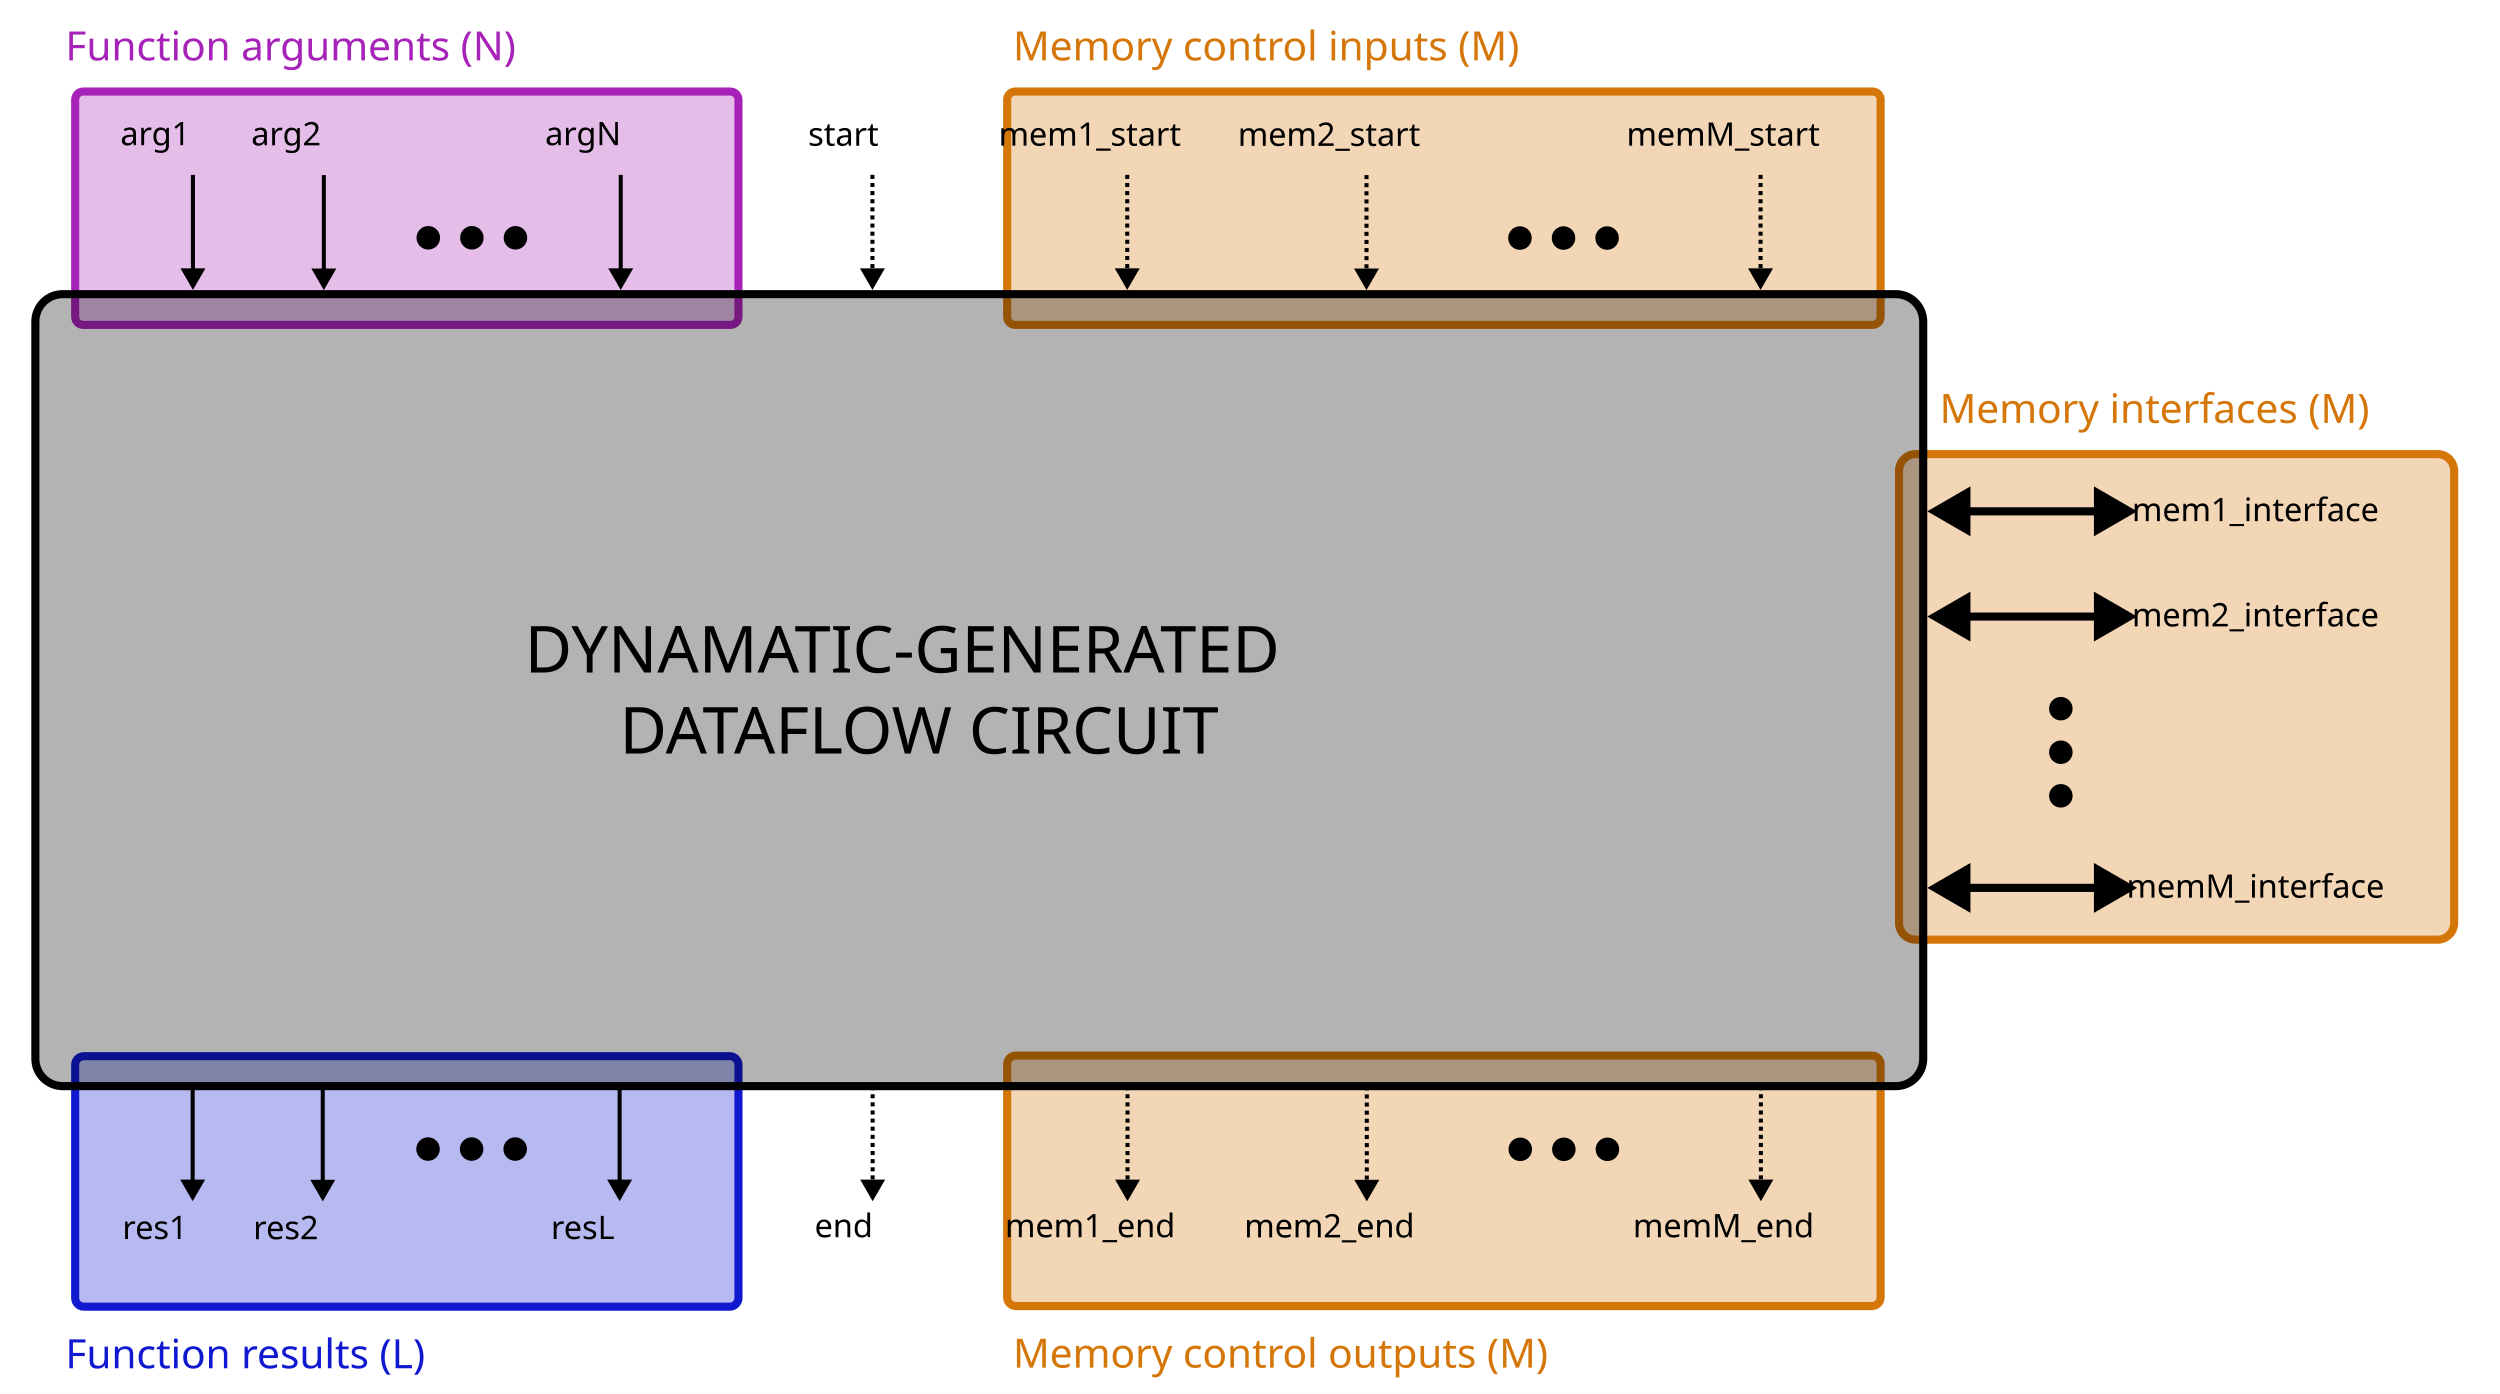
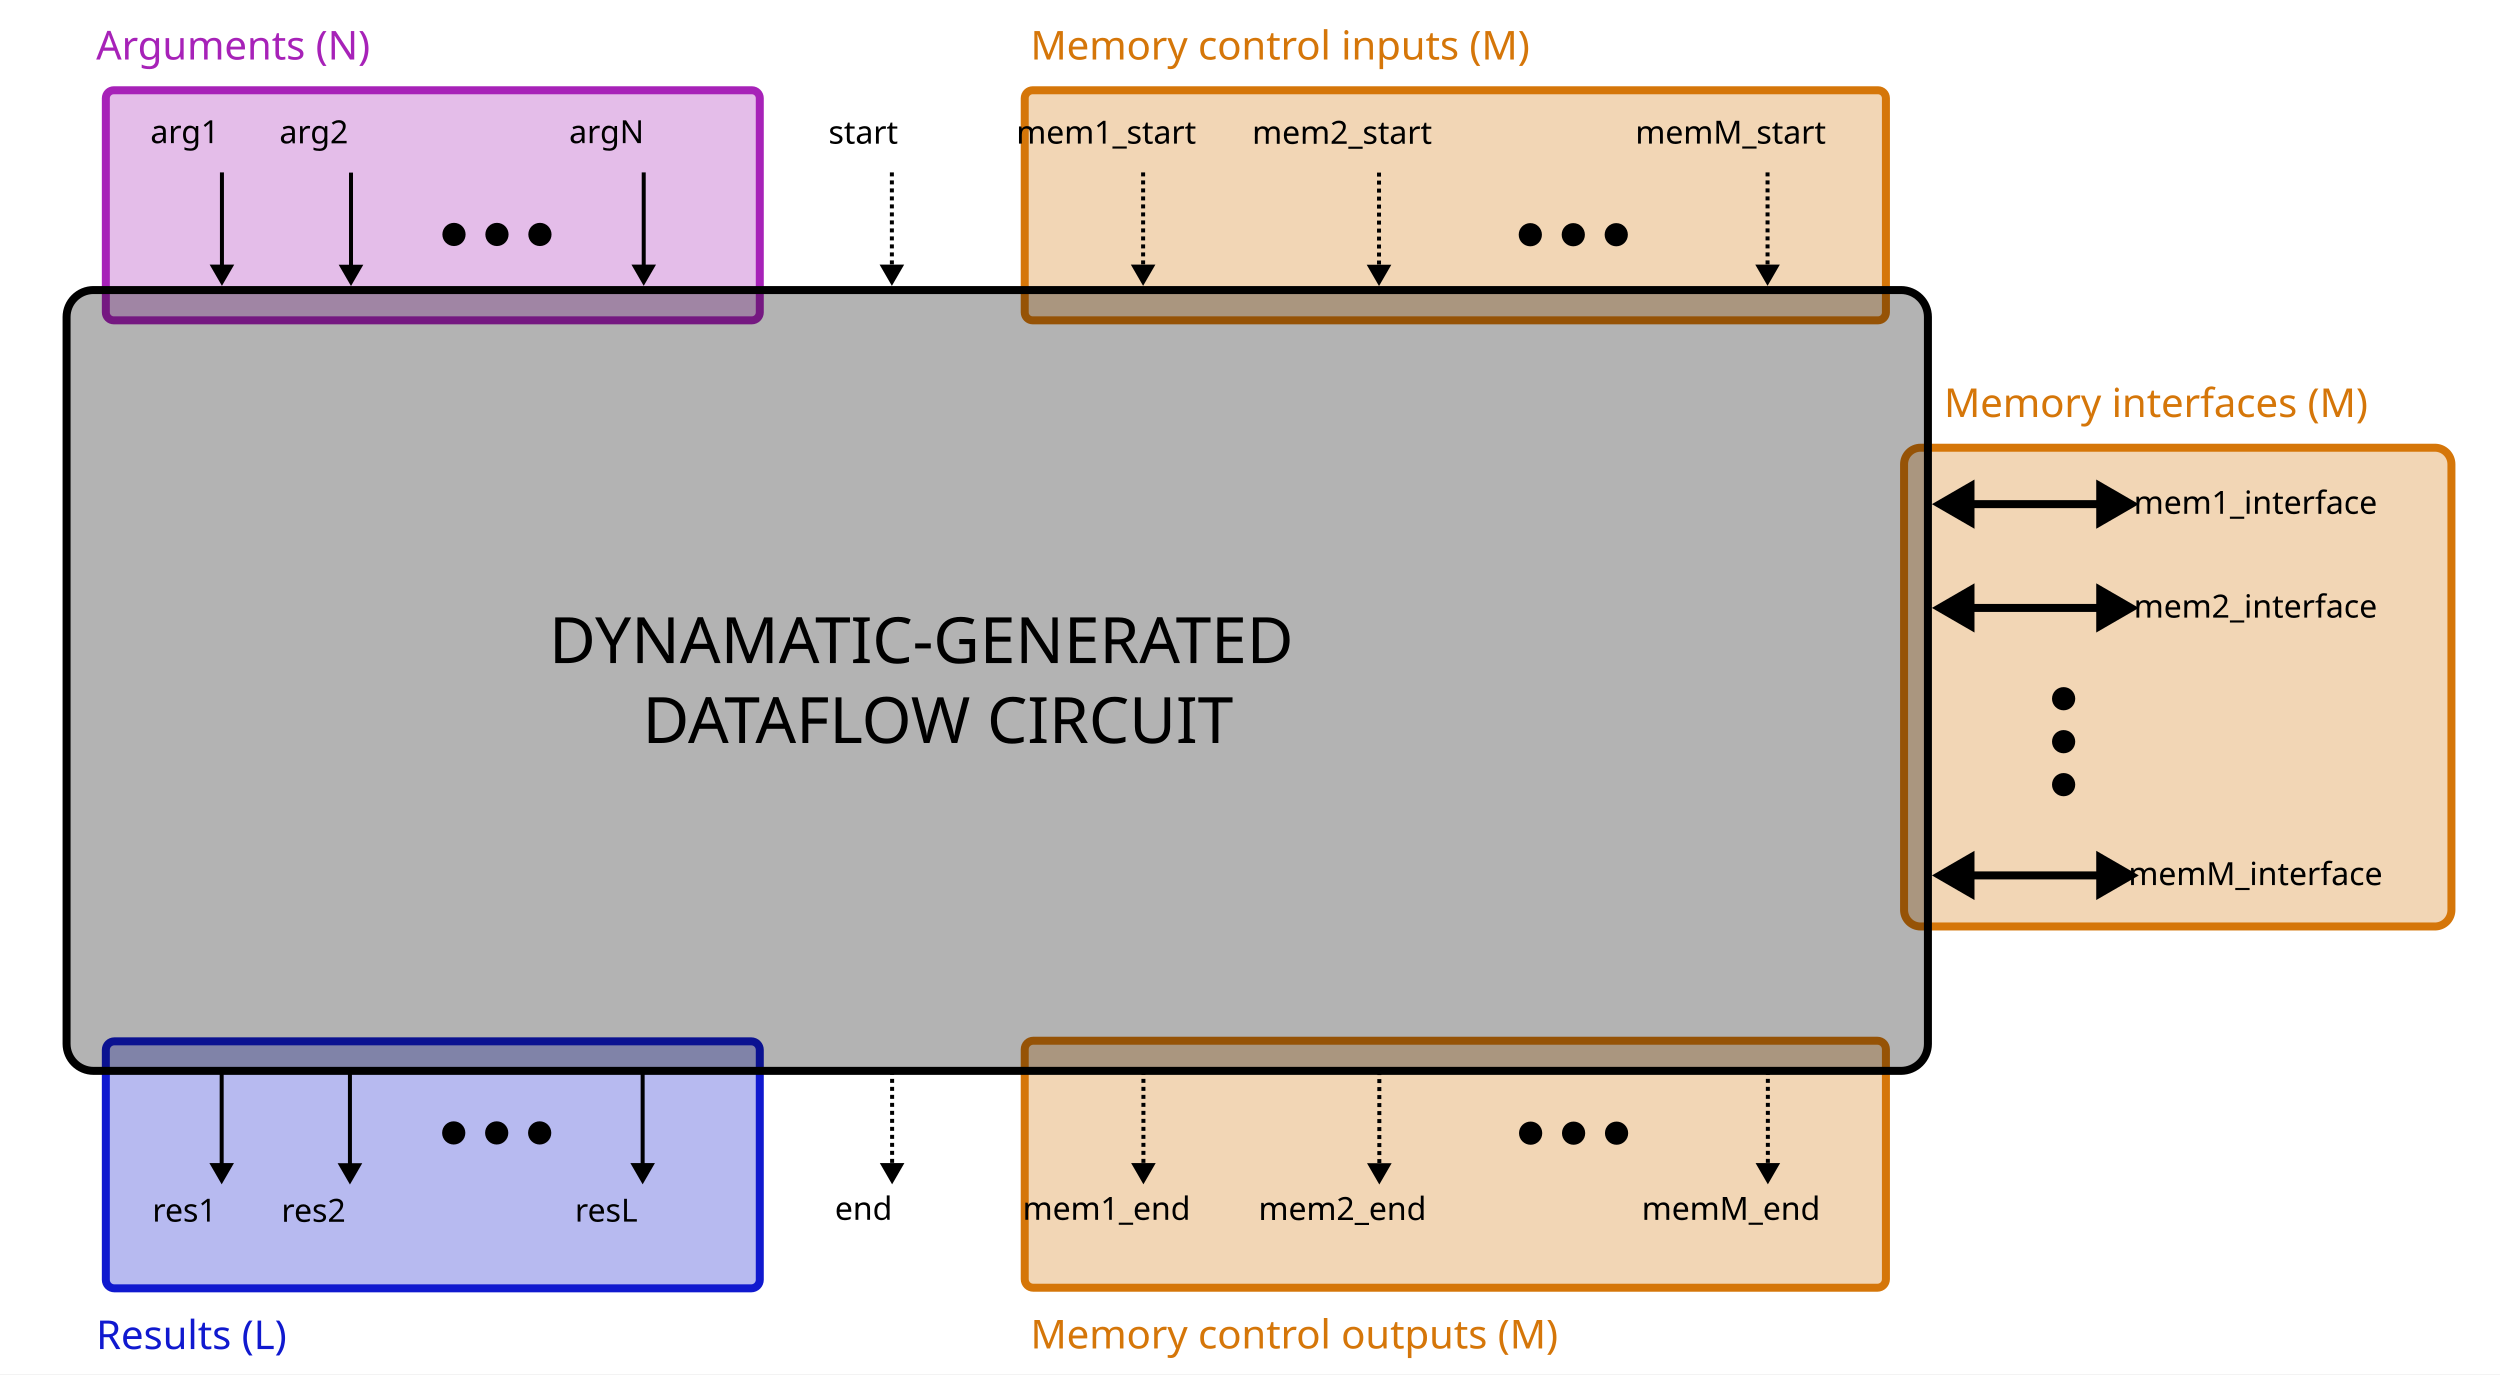
- <svg xmlns="http://www.w3.org/2000/svg" xmlns:xlink="http://www.w3.org/1999/xlink" width="217.585mm" height="121.306mm" viewBox="0 0 217.585 121.306" version="1.1" id="svg1">
+ <svg xmlns="http://www.w3.org/2000/svg" xmlns:xlink="http://www.w3.org/1999/xlink" width="220.684mm" height="121.306mm" viewBox="0 0 220.684 121.306" version="1.1" id="svg1">
  <defs id="defs1">
    <marker style="overflow:visible" id="Triangle" refX="0" refY="0" orient="auto-start-reverse" markerWidth="1" markerHeight="1" viewBox="0 0 1 1" preserveAspectRatio="xMidYMid">
      <path transform="scale(0.5)" style="fill:context-stroke;fill-rule:evenodd;stroke:context-stroke;stroke-width:1pt" d="M 5.77,0 -2.88,5 V -5 Z" id="path135" />
    </marker>
    <marker style="overflow:visible" id="Triangle-7-2" refX="0" refY="0" orient="auto-start-reverse" markerWidth="1" markerHeight="1" viewBox="0 0 1 1" preserveAspectRatio="xMidYMid">
      <path transform="scale(0.5)" style="fill:context-stroke;fill-rule:evenodd;stroke:context-stroke;stroke-width:1pt" d="M 5.77,0 -2.88,5 V -5 Z" id="path135-5-1" />
    </marker>
    <marker style="overflow:visible" id="Triangle-7-2-7" refX="0" refY="0" orient="auto-start-reverse" markerWidth="1" markerHeight="1" viewBox="0 0 1 1" preserveAspectRatio="xMidYMid">
      <path transform="scale(0.5)" style="fill:context-stroke;fill-rule:evenodd;stroke:context-stroke;stroke-width:1pt" d="M 5.77,0 -2.88,5 V -5 Z" id="path135-5-1-7" />
    </marker>
    <marker style="overflow:visible" id="Triangle-7-2-7-4" refX="0" refY="0" orient="auto-start-reverse" markerWidth="1" markerHeight="1" viewBox="0 0 1 1" preserveAspectRatio="xMidYMid">
      <path transform="scale(0.5)" style="fill:context-stroke;fill-rule:evenodd;stroke:context-stroke;stroke-width:1pt" d="M 5.77,0 -2.88,5 V -5 Z" id="path135-5-1-7-3" />
    </marker>
    <marker style="overflow:visible" id="Triangle-7-2-7-3" refX="0" refY="0" orient="auto-start-reverse" markerWidth="1" markerHeight="1" viewBox="0 0 1 1" preserveAspectRatio="xMidYMid">
      <path transform="scale(0.5)" style="fill:context-stroke;fill-rule:evenodd;stroke:context-stroke;stroke-width:1pt" d="M 5.77,0 -2.88,5 V -5 Z" id="path135-5-1-7-1" />
    </marker>
    <marker style="overflow:visible" id="Triangle-7-2-74" refX="0" refY="0" orient="auto-start-reverse" markerWidth="1" markerHeight="1" viewBox="0 0 1 1" preserveAspectRatio="xMidYMid">
      <path transform="scale(0.5)" style="fill:context-stroke;fill-rule:evenodd;stroke:context-stroke;stroke-width:1pt" d="M 5.77,0 -2.88,5 V -5 Z" id="path135-5-1-4" />
    </marker>
    <marker style="overflow:visible" id="Triangle-7-2-75" refX="0" refY="0" orient="auto-start-reverse" markerWidth="1" markerHeight="1" viewBox="0 0 1 1" preserveAspectRatio="xMidYMid">
      <path transform="scale(0.5)" style="fill:context-stroke;fill-rule:evenodd;stroke:context-stroke;stroke-width:1pt" d="M 5.77,0 -2.88,5 V -5 Z" id="path135-5-1-3" />
    </marker>
    <marker style="overflow:visible" id="Triangle-7-2-74-7" refX="0" refY="0" orient="auto-start-reverse" markerWidth="1" markerHeight="1" viewBox="0 0 1 1" preserveAspectRatio="xMidYMid">
      <path transform="scale(0.5)" style="fill:context-stroke;fill-rule:evenodd;stroke:context-stroke;stroke-width:1pt" d="M 5.77,0 -2.88,5 V -5 Z" id="path135-5-1-4-0" />
    </marker>
  </defs>
-   <g id="layer2" transform="translate(-47.72416,-12.73309)" style="display:inline">
-     <rect style="fill:#ffffff;fill-opacity:1;stroke:none;stroke-width:0.706;stroke-opacity:1" id="rect16" width="217.585" height="121.306" x="47.724" y="12.733" ry="0" />
+   <g id="layer2" transform="translate(-44.92473,-12.73309)" style="display:inline">
+     <rect style="display:inline;fill:#ffffff;fill-opacity:1;stroke:none;stroke-width:0.706;stroke-opacity:1" id="rect16" width="220.684" height="121.306" x="44.925" y="12.733" ry="0" />
    <g id="g10-9-6" transform="translate(-131.3202,84.69738)" style="display:inline">
      <path style="display:inline;fill:none;fill-opacity:1;stroke:#000000;stroke-width:0.353;stroke-dasharray:0.353, 0.353;stroke-dashoffset:0;stroke-opacity:1;marker-end:url(#Triangle-7-2-74-7)" d="m 254.995,22.566 c 0,8.762 0,8.762 0,8.762" id="path1-5-5-0-0" />
      <text xml:space="preserve" style="font-style:normal;font-variant:normal;font-weight:normal;font-stretch:normal;font-size:2.822px;line-height:normal;font-family:'Fira Code';-inkscape-font-specification:'Fira Code, Normal';font-variant-ligatures:normal;font-variant-caps:normal;font-variant-numeric:normal;font-variant-east-asian:normal;text-align:center;text-decoration-color:#000000;text-anchor:middle;fill:#000000;fill-opacity:1;stroke:none;stroke-width:0.529" x="255.04" y="35.716" id="text4-7-9-1-6">
        <tspan id="tspan4-4-4-0-2" style="font-style:normal;font-variant:normal;font-weight:normal;font-stretch:normal;font-size:2.822px;font-family:'Fira Code';-inkscape-font-specification:'Fira Code, Normal';font-variant-ligatures:normal;font-variant-caps:normal;font-variant-numeric:normal;font-variant-east-asian:normal;fill:#000000;fill-opacity:1;stroke:none;stroke-width:0.529" x="255.04" y="35.716">end</tspan>
      </text>
    </g>
    <g id="g7-3-4" transform="translate(-39.63123,83.77579)" style="display:inline;opacity:1">
      <rect style="fill:#d57609;fill-opacity:0.297;stroke:#d57609;stroke-width:0.706;stroke-dasharray:none;stroke-dashoffset:0;stroke-opacity:1" id="rect15-3-2-8-8" width="76.02" height="21.803" x="175.013" y="20.827" ry="0.753" />
      <text xml:space="preserve" style="font-style:normal;font-variant:normal;font-weight:normal;font-stretch:normal;font-size:3.528px;line-height:normal;font-family:'Fira Code';-inkscape-font-specification:'Fira Code, Normal';font-variant-ligatures:normal;font-variant-caps:normal;font-variant-numeric:normal;font-variant-east-asian:normal;text-align:center;text-decoration-color:#000000;text-anchor:middle;fill:#d57609;fill-opacity:1;stroke:none;stroke-width:0.529" x="175.519" y="47.991" id="text4-7-5-1">
        <tspan id="tspan4-4-6-0" style="font-style:normal;font-variant:normal;font-weight:normal;font-stretch:normal;font-size:3.528px;font-family:'Fira Code';-inkscape-font-specification:'Fira Code, Normal';font-variant-ligatures:normal;font-variant-caps:normal;font-variant-numeric:normal;font-variant-east-asian:normal;text-align:start;text-anchor:start;fill:#d57609;fill-opacity:1;stroke:none;stroke-width:0.529" x="175.519" y="47.991">Memory control outputs (M)</tspan>
      </text>
    </g>
    <g id="g8-5" transform="translate(-107.4081,90.7067)" style="display:inline">
      <g id="g4-8-0-8" transform="translate(-27.49909,20.53227)">
        <use x="0" y="0" xlink:href="#use18" id="use19" transform="translate(58.21109,-26.54159)" style="display:inline" />
        <text xml:space="preserve" style="font-style:normal;font-variant:normal;font-weight:normal;font-stretch:normal;font-size:2.822px;line-height:normal;font-family:'Fira Code';-inkscape-font-specification:'Fira Code, Normal';font-variant-ligatures:normal;font-variant-caps:normal;font-variant-numeric:normal;font-variant-east-asian:normal;text-align:center;text-decoration-color:#000000;text-anchor:middle;fill:#000000;fill-opacity:1;stroke:none;stroke-width:0.529" x="335.933" y="9.175" id="text4-7-9-6-0">
          <tspan id="tspan4-4-4-2-4" style="font-style:normal;font-variant:normal;font-weight:normal;font-stretch:normal;font-size:2.822px;font-family:'Fira Code';-inkscape-font-specification:'Fira Code, Normal';font-variant-ligatures:normal;font-variant-caps:normal;font-variant-numeric:normal;font-variant-east-asian:normal;fill:#000000;fill-opacity:1;stroke:none;stroke-width:0.529" x="335.933" y="9.175">memM_end</tspan>
        </text>
      </g>
      <g id="g9-8" transform="translate(-3.58572,-5.993402)">
        <use x="0" y="0" xlink:href="#path1-5-5-0" id="use18" style="display:inline" transform="translate(22.68153)" />
        <text xml:space="preserve" style="font-style:normal;font-variant:normal;font-weight:normal;font-stretch:normal;font-size:2.822px;line-height:normal;font-family:'Fira Code';-inkscape-font-specification:'Fira Code, Normal';font-variant-ligatures:normal;font-variant-caps:normal;font-variant-numeric:normal;font-variant-east-asian:normal;text-align:center;text-decoration-color:#000000;text-anchor:middle;fill:#000000;fill-opacity:1;stroke:none;stroke-width:0.529" x="277.721" y="35.716" id="text4-7-9-5-4">
          <tspan id="tspan4-4-4-1-2" style="font-style:normal;font-variant:normal;font-weight:normal;font-stretch:normal;font-size:2.822px;font-family:'Fira Code';-inkscape-font-specification:'Fira Code, Normal';font-variant-ligatures:normal;font-variant-caps:normal;font-variant-numeric:normal;font-variant-east-asian:normal;fill:#000000;fill-opacity:1;stroke:none;stroke-width:0.529" x="277.721" y="35.716">mem2_end</tspan>
        </text>
      </g>
      <g id="g10-9" transform="translate(-1.728551,-6.009322)">
        <path style="display:inline;fill:none;fill-opacity:1;stroke:#000000;stroke-width:0.353;stroke-dasharray:0.353, 0.353;stroke-dashoffset:0;stroke-opacity:1;marker-end:url(#Triangle-7-2-74)" d="m 254.995,22.566 c 0,8.762 0,8.762 0,8.762" id="path1-5-5-0" />
        <text xml:space="preserve" style="font-style:normal;font-variant:normal;font-weight:normal;font-stretch:normal;font-size:2.822px;line-height:normal;font-family:'Fira Code';-inkscape-font-specification:'Fira Code, Normal';font-variant-ligatures:normal;font-variant-caps:normal;font-variant-numeric:normal;font-variant-east-asian:normal;text-align:center;text-decoration-color:#000000;text-anchor:middle;fill:#000000;fill-opacity:1;stroke:none;stroke-width:0.529" x="255.04" y="35.716" id="text4-7-9-1">
          <tspan id="tspan4-4-4-0" style="font-style:normal;font-variant:normal;font-weight:normal;font-stretch:normal;font-size:2.822px;font-family:'Fira Code';-inkscape-font-specification:'Fira Code, Normal';font-variant-ligatures:normal;font-variant-caps:normal;font-variant-numeric:normal;font-variant-east-asian:normal;fill:#000000;fill-opacity:1;stroke:none;stroke-width:0.529" x="255.04" y="35.716">mem1_end</tspan>
        </text>
      </g>
      <g id="g5-3-6-55-7" transform="translate(218.2518,8.221607)" style="display:inline">
        <circle style="fill:#000000;fill-opacity:1;stroke:#000000;stroke-width:0.353;stroke-dasharray:none;stroke-dashoffset:0;stroke-opacity:1" id="path2-9-7-9-9-4-4" cx="76.781" cy="13.834" r="0.848" />
        <circle style="display:inline;fill:#000000;fill-opacity:1;stroke:#000000;stroke-width:0.353;stroke-dasharray:none;stroke-dashoffset:0;stroke-opacity:1" id="path2-9-5-9-7-5" cx="72.988" cy="13.834" r="0.848" />
        <circle style="display:inline;fill:#000000;fill-opacity:1;stroke:#000000;stroke-width:0.353;stroke-dasharray:none;stroke-dashoffset:0;stroke-opacity:1" id="path2-7-2-65-2" cx="69.195" cy="13.834" r="0.848" />
      </g>
    </g>
    <g id="g7-3" transform="translate(-122.1059,83.82879)" style="display:inline;opacity:1">
      <rect style="fill:#1019cf;fill-opacity:0.297;stroke:#1019cf;stroke-width:0.706;stroke-dasharray:none;stroke-dashoffset:0;stroke-opacity:1" id="rect15-3-2-8" width="57.727" height="21.803" x="176.373" y="20.827" ry="0.753" />
      <text xml:space="preserve" style="font-style:normal;font-variant:normal;font-weight:normal;font-stretch:normal;font-size:3.528px;line-height:normal;font-family:'Fira Code';-inkscape-font-specification:'Fira Code, Normal';font-variant-ligatures:normal;font-variant-caps:normal;font-variant-numeric:normal;font-variant-east-asian:normal;text-align:center;text-decoration-color:#000000;text-anchor:middle;fill:#1019cf;fill-opacity:1;stroke:none;stroke-width:0.529" x="175.519" y="47.991" id="text4-7-5">
-         <tspan id="tspan4-4-6" style="font-style:normal;font-variant:normal;font-weight:normal;font-stretch:normal;font-size:3.528px;font-family:'Fira Code';-inkscape-font-specification:'Fira Code, Normal';font-variant-ligatures:normal;font-variant-caps:normal;font-variant-numeric:normal;font-variant-east-asian:normal;text-align:start;text-anchor:start;fill:#1019cf;fill-opacity:1;stroke:none;stroke-width:0.529" x="175.519" y="47.991">Function results (L)</tspan>
+         <tspan id="tspan4-4-6" style="font-style:normal;font-variant:normal;font-weight:normal;font-stretch:normal;font-size:3.528px;font-family:'Fira Code';-inkscape-font-specification:'Fira Code, Normal';font-variant-ligatures:normal;font-variant-caps:normal;font-variant-numeric:normal;font-variant-east-asian:normal;text-align:start;text-anchor:start;fill:#1019cf;fill-opacity:1;stroke:none;stroke-width:0.529" x="175.519" y="47.991">Results (L)</tspan>
      </text>
    </g>
    <g id="g11-0" transform="translate(-126.955,84.69738)" style="display:inline">
      <g id="g4-86-2" transform="translate(35.43263,1.388931)">
        <use x="0" y="0" xlink:href="#use16" id="use17" style="display:inline" />
        <text xml:space="preserve" style="font-style:normal;font-variant:normal;font-weight:normal;font-stretch:normal;font-size:2.822px;line-height:normal;font-family:'Fira Code';-inkscape-font-specification:'Fira Code, Normal';font-variant-ligatures:normal;font-variant-caps:normal;font-variant-numeric:normal;font-variant-east-asian:normal;text-align:center;text-decoration-color:#000000;text-anchor:middle;fill:#000000;fill-opacity:1;stroke:none;stroke-width:0.529" x="193.268" y="34.486" id="text4-4-3">
          <tspan id="tspan4-88-8" style="font-style:normal;font-variant:normal;font-weight:normal;font-stretch:normal;font-size:2.822px;font-family:'Fira Code';-inkscape-font-specification:'Fira Code, Normal';font-variant-ligatures:normal;font-variant-caps:normal;font-variant-numeric:normal;font-variant-east-asian:normal;fill:#000000;fill-opacity:1;stroke:none;stroke-width:0.529" x="193.268" y="34.486">resL</tspan>
        </text>
      </g>
      <g id="g4-88-0" transform="translate(9.593447,1.404851)">
        <use x="0" y="0" xlink:href="#path1-5-5-3-4" id="use16" style="display:inline" transform="translate(-0.07091981)" />
        <text xml:space="preserve" style="font-style:normal;font-variant:normal;font-weight:normal;font-stretch:normal;font-size:2.822px;line-height:normal;font-family:'Fira Code';-inkscape-font-specification:'Fira Code, Normal';font-variant-ligatures:normal;font-variant-caps:normal;font-variant-numeric:normal;font-variant-east-asian:normal;text-align:center;text-decoration-color:#000000;text-anchor:middle;fill:#000000;fill-opacity:1;stroke:none;stroke-width:0.529" x="193.268" y="34.486" id="text4-1-0">
          <tspan id="tspan4-8-9" style="font-style:normal;font-variant:normal;font-weight:normal;font-stretch:normal;font-size:2.822px;font-family:'Fira Code';-inkscape-font-specification:'Fira Code, Normal';font-variant-ligatures:normal;font-variant-caps:normal;font-variant-numeric:normal;font-variant-east-asian:normal;fill:#000000;fill-opacity:1;stroke:none;stroke-width:0.529" x="193.268" y="34.486">res2</tspan>
        </text>
      </g>
      <g id="g4-1" transform="translate(-1.799371,1.388931)">
        <path style="display:inline;fill:none;fill-opacity:1;stroke:#000000;stroke-width:0.353;stroke-dasharray:none;stroke-dashoffset:0;stroke-opacity:1;marker-end:url(#Triangle-7-2-7-3)" d="m 193.247,21.177 c 0,8.762 0,8.762 0,8.762" id="path1-5-5-3-4" />
        <text xml:space="preserve" style="font-style:normal;font-variant:normal;font-weight:normal;font-stretch:normal;font-size:2.822px;line-height:normal;font-family:'Fira Code';-inkscape-font-specification:'Fira Code, Normal';font-variant-ligatures:normal;font-variant-caps:normal;font-variant-numeric:normal;font-variant-east-asian:normal;text-align:center;text-decoration-color:#000000;text-anchor:middle;fill:#000000;fill-opacity:1;stroke:none;stroke-width:0.529" x="193.268" y="34.486" id="text4-2">
          <tspan id="tspan4-5" style="font-style:normal;font-variant:normal;font-weight:normal;font-stretch:normal;font-size:2.822px;font-family:'Fira Code';-inkscape-font-specification:'Fira Code, Normal';font-variant-ligatures:normal;font-variant-caps:normal;font-variant-numeric:normal;font-variant-east-asian:normal;fill:#000000;fill-opacity:1;stroke:none;stroke-width:0.529" x="193.268" y="34.486">res1</tspan>
        </text>
      </g>
      <g id="g5-3-6-55" transform="translate(142.7371,14.20886)" style="display:inline">
        <circle style="fill:#000000;fill-opacity:1;stroke:#000000;stroke-width:0.353;stroke-dasharray:none;stroke-dashoffset:0;stroke-opacity:1" id="path2-9-7-9-9-4" cx="76.781" cy="13.834" r="0.848" />
        <circle style="display:inline;fill:#000000;fill-opacity:1;stroke:#000000;stroke-width:0.353;stroke-dasharray:none;stroke-dashoffset:0;stroke-opacity:1" id="path2-9-5-9-7" cx="72.988" cy="13.834" r="0.848" />
        <circle style="display:inline;fill:#000000;fill-opacity:1;stroke:#000000;stroke-width:0.353;stroke-dasharray:none;stroke-dashoffset:0;stroke-opacity:1" id="path2-7-2-65" cx="69.195" cy="13.834" r="0.848" />
      </g>
    </g>
    <g id="g7-3-4-4-7" transform="translate(37.99045,25.84183)" style="display:inline;opacity:1">
      <rect style="fill:#d57609;fill-opacity:0.297;stroke:#d57609;stroke-width:0.706;stroke-dasharray:none;stroke-dashoffset:0;stroke-opacity:1" id="rect15-3-2-8-8-4-5" width="48.317" height="42.263" x="175.013" y="26.413" ry="1.46" />
      <text xml:space="preserve" style="font-style:normal;font-variant:normal;font-weight:normal;font-stretch:normal;font-size:3.528px;line-height:normal;font-family:'Fira Code';-inkscape-font-specification:'Fira Code, Normal';font-variant-ligatures:normal;font-variant-caps:normal;font-variant-numeric:normal;font-variant-east-asian:normal;text-align:center;text-decoration-color:#000000;text-anchor:middle;fill:#d57609;fill-opacity:1;stroke:none;stroke-width:0.529" x="178.543" y="23.703" id="text4-7-5-1-4-9">
        <tspan id="tspan4-4-6-0-7-6" style="font-style:normal;font-variant:normal;font-weight:normal;font-stretch:normal;font-size:3.528px;font-family:'Fira Code';-inkscape-font-specification:'Fira Code, Normal';font-variant-ligatures:normal;font-variant-caps:normal;font-variant-numeric:normal;font-variant-east-asian:normal;text-align:start;text-anchor:start;fill:#d57609;fill-opacity:1;stroke:none;stroke-width:0.529" x="178.543" y="23.703">Memory interfaces (M)</tspan>
      </text>
    </g>
    <g id="g15" style="display:inline" transform="translate(-119.2151,-0.1266121)">
      <g id="g13-68-2-8" transform="translate(103.6528,106.3649)">
        <text xml:space="preserve" style="font-style:normal;font-variant:normal;font-weight:normal;font-stretch:normal;font-size:2.822px;line-height:normal;font-family:'Fira Code';-inkscape-font-specification:'Fira Code, Normal';font-variant-ligatures:normal;font-variant-caps:normal;font-variant-numeric:normal;font-variant-east-asian:normal;text-align:center;text-decoration-color:#000000;text-anchor:middle;fill:#000000;fill-opacity:1;stroke:none;stroke-width:0.529" x="262.885" y="-15.373" id="text4-7-0-4-9-6-7">
          <tspan id="tspan4-4-3-1-0-5-0" style="font-style:normal;font-variant:normal;font-weight:normal;font-stretch:normal;font-size:2.822px;font-family:'Fira Code';-inkscape-font-specification:'Fira Code, Normal';font-variant-ligatures:normal;font-variant-caps:normal;font-variant-numeric:normal;font-variant-east-asian:normal;fill:#000000;fill-opacity:1;stroke:none;stroke-width:0.529" x="262.885" y="-15.373">memM_interface</tspan>
        </text>
        <use x="0" y="0" xlink:href="#path1-5-5-3-1" id="use13-2-8" />
      </g>
      <g id="g13-68-2" transform="translate(103.6528,82.75209)">
        <text xml:space="preserve" style="font-style:normal;font-variant:normal;font-weight:normal;font-stretch:normal;font-size:2.822px;line-height:normal;font-family:'Fira Code';-inkscape-font-specification:'Fira Code, Normal';font-variant-ligatures:normal;font-variant-caps:normal;font-variant-numeric:normal;font-variant-east-asian:normal;text-align:center;text-decoration-color:#000000;text-anchor:middle;fill:#000000;fill-opacity:1;stroke:none;stroke-width:0.529" x="262.885" y="-15.373" id="text4-7-0-4-9-6">
          <tspan id="tspan4-4-3-1-0-5" style="font-style:normal;font-variant:normal;font-weight:normal;font-stretch:normal;font-size:2.822px;font-family:'Fira Code';-inkscape-font-specification:'Fira Code, Normal';font-variant-ligatures:normal;font-variant-caps:normal;font-variant-numeric:normal;font-variant-east-asian:normal;fill:#000000;fill-opacity:1;stroke:none;stroke-width:0.529" x="262.885" y="-15.373">mem2_interface</tspan>
        </text>
        <use x="0" y="0" xlink:href="#path1-5-5-3-1" id="use13-2" />
      </g>
      <g id="g13-68" transform="translate(103.6528,73.59142)">
        <text xml:space="preserve" style="font-style:normal;font-variant:normal;font-weight:normal;font-stretch:normal;font-size:2.822px;line-height:normal;font-family:'Fira Code';-inkscape-font-specification:'Fira Code, Normal';font-variant-ligatures:normal;font-variant-caps:normal;font-variant-numeric:normal;font-variant-east-asian:normal;text-align:center;text-decoration-color:#000000;text-anchor:middle;fill:#000000;fill-opacity:1;stroke:none;stroke-width:0.529" x="262.885" y="-15.373" id="text4-7-0-4-9">
          <tspan id="tspan4-4-3-1-0" style="font-style:normal;font-variant:normal;font-weight:normal;font-stretch:normal;font-size:2.822px;font-family:'Fira Code';-inkscape-font-specification:'Fira Code, Normal';font-variant-ligatures:normal;font-variant-caps:normal;font-variant-numeric:normal;font-variant-east-asian:normal;fill:#000000;fill-opacity:1;stroke:none;stroke-width:0.529" x="262.885" y="-15.373">mem1_interface</tspan>
        </text>
        <path style="display:inline;fill:none;fill-opacity:1;stroke:#000000;stroke-width:0.706;stroke-dasharray:none;stroke-dashoffset:0;stroke-opacity:1;marker-start:url(#Triangle);marker-end:url(#Triangle-7-2-7-4)" d="m 233.53,-16.229 c 13.251,0 13.251,0 13.251,0" id="path1-5-5-3-1" />
      </g>
      <g id="g5-3-6-5" transform="rotate(90,177.3976,182.7396)" style="display:inline">
        <circle style="fill:#000000;fill-opacity:1;stroke:#000000;stroke-width:0.353;stroke-dasharray:none;stroke-dashoffset:0;stroke-opacity:1" id="path2-9-7-9-9-3" cx="76.781" cy="13.834" r="0.848" />
        <circle style="display:inline;fill:#000000;fill-opacity:1;stroke:#000000;stroke-width:0.353;stroke-dasharray:none;stroke-dashoffset:0;stroke-opacity:1" id="path2-9-5-9-5" cx="72.988" cy="13.834" r="0.848" />
        <circle style="display:inline;fill:#000000;fill-opacity:1;stroke:#000000;stroke-width:0.353;stroke-dasharray:none;stroke-dashoffset:0;stroke-opacity:1" id="path2-7-2-6" cx="69.195" cy="13.834" r="0.848" />
      </g>
    </g>
    <g id="g7-3-4-4" transform="translate(-39.63123,-5.712445)" style="display:inline;opacity:1">
      <rect style="fill:#d57609;fill-opacity:0.297;stroke:#d57609;stroke-width:0.706;stroke-dasharray:none;stroke-dashoffset:0;stroke-opacity:1" id="rect15-3-2-8-8-4" width="76.02" height="20.31" x="175.013" y="26.413" ry="0.702" />
      <text xml:space="preserve" style="font-style:normal;font-variant:normal;font-weight:normal;font-stretch:normal;font-size:3.528px;line-height:normal;font-family:'Fira Code';-inkscape-font-specification:'Fira Code, Normal';font-variant-ligatures:normal;font-variant-caps:normal;font-variant-numeric:normal;font-variant-east-asian:normal;text-align:center;text-decoration-color:#000000;text-anchor:middle;fill:#d57609;fill-opacity:1;stroke:none;stroke-width:0.529" x="175.519" y="23.703" id="text4-7-5-1-4">
        <tspan id="tspan4-4-6-0-7" style="font-style:normal;font-variant:normal;font-weight:normal;font-stretch:normal;font-size:3.528px;font-family:'Fira Code';-inkscape-font-specification:'Fira Code, Normal';font-variant-ligatures:normal;font-variant-caps:normal;font-variant-numeric:normal;font-variant-east-asian:normal;text-align:start;text-anchor:start;fill:#d57609;fill-opacity:1;stroke:none;stroke-width:0.529" x="175.519" y="23.703">Memory control inputs (M)</tspan>
      </text>
    </g>
    <g id="g8" transform="translate(-109.1642,5.386181)" style="display:inline">
      <g id="g4-8-0" transform="translate(-25.77053,26.54159)">
        <use x="0" y="0" xlink:href="#path1-5-5" id="use7-4" transform="translate(80.89261,-26.54159)" />
        <text xml:space="preserve" style="font-style:normal;font-variant:normal;font-weight:normal;font-stretch:normal;font-size:2.822px;line-height:normal;font-family:'Fira Code';-inkscape-font-specification:'Fira Code, Normal';font-variant-ligatures:normal;font-variant-caps:normal;font-variant-numeric:normal;font-variant-east-asian:normal;text-align:center;text-decoration-color:#000000;text-anchor:middle;fill:#000000;fill-opacity:1;stroke:none;stroke-width:0.529" x="335.933" y="-6.513" id="text4-7-9-6">
          <tspan id="tspan4-4-4-2" style="font-style:normal;font-variant:normal;font-weight:normal;font-stretch:normal;font-size:2.822px;font-family:'Fira Code';-inkscape-font-specification:'Fira Code, Normal';font-variant-ligatures:normal;font-variant-caps:normal;font-variant-numeric:normal;font-variant-east-asian:normal;fill:#000000;fill-opacity:1;stroke:none;stroke-width:0.529" x="335.933" y="-6.513">memM_start</tspan>
        </text>
      </g>
      <g id="g9" transform="translate(-1.85717,0.01592022)">
        <use x="0" y="0" xlink:href="#path1-5-5" id="use7-0" transform="translate(22.68152)" />
        <text xml:space="preserve" style="font-style:normal;font-variant:normal;font-weight:normal;font-stretch:normal;font-size:2.822px;line-height:normal;font-family:'Fira Code';-inkscape-font-specification:'Fira Code, Normal';font-variant-ligatures:normal;font-variant-caps:normal;font-variant-numeric:normal;font-variant-east-asian:normal;text-align:center;text-decoration-color:#000000;text-anchor:middle;fill:#000000;fill-opacity:1;stroke:none;stroke-width:0.529" x="287.617" y="-6.513" id="text4-7-9-5" transform="translate(-9.895524,26.54159)">
          <tspan id="tspan4-4-4-1" style="font-style:normal;font-variant:normal;font-weight:normal;font-stretch:normal;font-size:2.822px;font-family:'Fira Code';-inkscape-font-specification:'Fira Code, Normal';font-variant-ligatures:normal;font-variant-caps:normal;font-variant-numeric:normal;font-variant-east-asian:normal;fill:#000000;fill-opacity:1;stroke:none;stroke-width:0.529" x="287.617" y="-6.513">mem2_start</tspan>
        </text>
      </g>
      <g id="g10">
        <path style="display:inline;fill:none;fill-opacity:1;stroke:#000000;stroke-width:0.353;stroke-dasharray:0.353, 0.353;stroke-dashoffset:0;stroke-opacity:1;marker-end:url(#Triangle-7-2)" d="m 194.918,21.177 c 0,8.762 0,8.762 0,8.762" id="path1-5-5" transform="translate(60.07729,1.388929)" />
        <text xml:space="preserve" style="font-style:normal;font-variant:normal;font-weight:normal;font-stretch:normal;font-size:2.822px;line-height:normal;font-family:'Fira Code';-inkscape-font-specification:'Fira Code, Normal';font-variant-ligatures:normal;font-variant-caps:normal;font-variant-numeric:normal;font-variant-east-asian:normal;text-align:center;text-decoration-color:#000000;text-anchor:middle;fill:#000000;fill-opacity:1;stroke:none;stroke-width:0.529" x="264.935" y="-6.513" id="text4-7-9" transform="translate(-9.895524,26.54159)">
          <tspan id="tspan4-4-4" style="font-style:normal;font-variant:normal;font-weight:normal;font-stretch:normal;font-size:2.822px;font-family:'Fira Code';-inkscape-font-specification:'Fira Code, Normal';font-variant-ligatures:normal;font-variant-caps:normal;font-variant-numeric:normal;font-variant-east-asian:normal;fill:#000000;fill-opacity:1;stroke:none;stroke-width:0.529" x="264.935" y="-6.513">mem1_start</tspan>
        </text>
      </g>
      <use x="0" y="0" xlink:href="#g5-3-6" id="use11" transform="translate(77.24333,0.022071)" />
    </g>
    <g id="g7" transform="translate(-122.1059,-0.1266121)" style="display:inline;opacity:1">
      <rect style="display:inline;fill:#a722b8;fill-opacity:0.297;stroke:#a722b8;stroke-width:0.706;stroke-dasharray:none;stroke-dashoffset:0;stroke-opacity:1" id="rect15-3-2" width="57.727" height="20.31" x="176.373" y="20.827" ry="0.702" />
      <text xml:space="preserve" style="font-style:normal;font-variant:normal;font-weight:normal;font-stretch:normal;font-size:3.528px;line-height:normal;font-family:'Fira Code';-inkscape-font-specification:'Fira Code, Normal';font-variant-ligatures:normal;font-variant-caps:normal;font-variant-numeric:normal;font-variant-east-asian:normal;text-align:start;text-decoration-color:#000000;text-anchor:start;display:inline;fill:#a722b8;fill-opacity:1;stroke:none;stroke-width:0.529" x="175.519" y="18.118" id="text4-7">
-         <tspan id="tspan4-4" style="font-style:normal;font-variant:normal;font-weight:normal;font-stretch:normal;font-size:3.528px;font-family:'Fira Code';-inkscape-font-specification:'Fira Code, Normal';font-variant-ligatures:normal;font-variant-caps:normal;font-variant-numeric:normal;font-variant-east-asian:normal;text-align:start;text-anchor:start;fill:#a722b8;fill-opacity:1;stroke:none;stroke-width:0.529" x="175.519" y="18.118">Function arguments (N)</tspan>
+         <tspan id="tspan4-4" style="font-style:normal;font-variant:normal;font-weight:normal;font-stretch:normal;font-size:3.528px;font-family:'Fira Code';-inkscape-font-specification:'Fira Code, Normal';font-variant-ligatures:normal;font-variant-caps:normal;font-variant-numeric:normal;font-variant-east-asian:normal;text-align:start;text-anchor:start;fill:#a722b8;fill-opacity:1;stroke:none;stroke-width:0.529" x="175.519" y="18.118">Arguments (N)</tspan>
      </text>
    </g>
    <g id="g11" transform="translate(-126.932,5.386182)" style="display:inline">
      <g id="g4-86" transform="translate(35.43263,1.388931)">
        <use x="0" y="0" xlink:href="#path1-5-5-3" id="use8-9" />
        <text xml:space="preserve" style="font-style:normal;font-variant:normal;font-weight:normal;font-stretch:normal;font-size:2.822px;line-height:normal;font-family:'Fira Code';-inkscape-font-specification:'Fira Code, Normal';font-variant-ligatures:normal;font-variant-caps:normal;font-variant-numeric:normal;font-variant-east-asian:normal;text-align:center;text-decoration-color:#000000;text-anchor:middle;fill:#000000;fill-opacity:1;stroke:none;stroke-width:0.529" x="193.268" y="18.596" id="text4-4">
          <tspan id="tspan4-88" style="font-style:normal;font-variant:normal;font-weight:normal;font-stretch:normal;font-size:2.822px;font-family:'Fira Code';-inkscape-font-specification:'Fira Code, Normal';font-variant-ligatures:normal;font-variant-caps:normal;font-variant-numeric:normal;font-variant-east-asian:normal;fill:#000000;fill-opacity:1;stroke:none;stroke-width:0.529" x="193.268" y="18.596">argN</tspan>
        </text>
      </g>
      <g id="g4-88" transform="translate(9.593447,1.404851)">
        <use x="0" y="0" xlink:href="#path1-5-5-3" id="use8-7" />
        <text xml:space="preserve" style="font-style:normal;font-variant:normal;font-weight:normal;font-stretch:normal;font-size:2.822px;line-height:normal;font-family:'Fira Code';-inkscape-font-specification:'Fira Code, Normal';font-variant-ligatures:normal;font-variant-caps:normal;font-variant-numeric:normal;font-variant-east-asian:normal;text-align:center;text-decoration-color:#000000;text-anchor:middle;fill:#000000;fill-opacity:1;stroke:none;stroke-width:0.529" x="193.268" y="18.596" id="text4-1">
          <tspan id="tspan4-8" style="font-style:normal;font-variant:normal;font-weight:normal;font-stretch:normal;font-size:2.822px;font-family:'Fira Code';-inkscape-font-specification:'Fira Code, Normal';font-variant-ligatures:normal;font-variant-caps:normal;font-variant-numeric:normal;font-variant-east-asian:normal;fill:#000000;fill-opacity:1;stroke:none;stroke-width:0.529" x="193.268" y="18.596">arg2</tspan>
        </text>
      </g>
      <g id="g4" transform="translate(-1.799371,1.388931)">
        <path style="display:inline;fill:none;fill-opacity:1;stroke:#000000;stroke-width:0.353;stroke-dasharray:none;stroke-dashoffset:0;stroke-opacity:1;marker-end:url(#Triangle-7-2-7)" d="m 273.308,77.726 c 0,8.762 0,8.762 0,8.762" id="path1-5-5-3" transform="translate(-80.06041,-56.54927)" />
        <text xml:space="preserve" style="font-style:normal;font-variant:normal;font-weight:normal;font-stretch:normal;font-size:2.822px;line-height:normal;font-family:'Fira Code';-inkscape-font-specification:'Fira Code, Normal';font-variant-ligatures:normal;font-variant-caps:normal;font-variant-numeric:normal;font-variant-east-asian:normal;text-align:center;text-decoration-color:#000000;text-anchor:middle;fill:#000000;fill-opacity:1;stroke:none;stroke-width:0.529" x="193.268" y="18.596" id="text4">
          <tspan id="tspan4" style="font-style:normal;font-variant:normal;font-weight:normal;font-stretch:normal;font-size:2.822px;font-family:'Fira Code';-inkscape-font-specification:'Fira Code, Normal';font-variant-ligatures:normal;font-variant-caps:normal;font-variant-numeric:normal;font-variant-east-asian:normal;fill:#000000;fill-opacity:1;stroke:none;stroke-width:0.529" x="193.268" y="18.596">arg1</tspan>
        </text>
      </g>
      <g id="g5-3-6" transform="translate(142.7371,14.20886)" style="display:inline">
        <circle style="fill:#000000;fill-opacity:1;stroke:#000000;stroke-width:0.353;stroke-dasharray:none;stroke-dashoffset:0;stroke-opacity:1" id="path2-9-7-9-9" cx="76.781" cy="13.834" r="0.848" />
        <circle style="display:inline;fill:#000000;fill-opacity:1;stroke:#000000;stroke-width:0.353;stroke-dasharray:none;stroke-dashoffset:0;stroke-opacity:1" id="path2-9-5-9" cx="72.988" cy="13.834" r="0.848" />
        <circle style="display:inline;fill:#000000;fill-opacity:1;stroke:#000000;stroke-width:0.353;stroke-dasharray:none;stroke-dashoffset:0;stroke-opacity:1" id="path2-7-2" cx="69.195" cy="13.834" r="0.848" />
      </g>
    </g>
    <g id="g1" style="display:inline" transform="translate(-8.257666)">
      <path style="display:inline;fill:none;fill-opacity:1;stroke:#000000;stroke-width:0.353;stroke-dasharray:0.353, 0.353;stroke-dashoffset:0;stroke-opacity:1;marker-end:url(#Triangle-7-2-75)" d="m 131.912,27.952 c 0,8.762 0,8.762 0,8.762" id="path1-5-5-6" />
      <text xml:space="preserve" style="font-style:normal;font-variant:normal;font-weight:normal;font-stretch:normal;font-size:2.822px;line-height:normal;font-family:'Fira Code';-inkscape-font-specification:'Fira Code, Normal';font-variant-ligatures:normal;font-variant-caps:normal;font-variant-numeric:normal;font-variant-east-asian:normal;text-align:center;text-decoration-color:#000000;text-anchor:middle;display:inline;fill:#000000;fill-opacity:1;stroke:none;stroke-width:0.529" x="131.957" y="25.415" id="text4-7-9-2">
        <tspan id="tspan4-4-4-9" style="font-style:normal;font-variant:normal;font-weight:normal;font-stretch:normal;font-size:2.822px;font-family:'Fira Code';-inkscape-font-specification:'Fira Code, Normal';font-variant-ligatures:normal;font-variant-caps:normal;font-variant-numeric:normal;font-variant-east-asian:normal;fill:#000000;fill-opacity:1;stroke:none;stroke-width:0.529" x="131.957" y="25.415">start</tspan>
      </text>
    </g>
  </g>
-   <g id="layer1" style="display:inline" transform="translate(150.922,30.60036)">
+   <g id="layer1" style="display:inline" transform="translate(153.7214,30.60036)">
    <g id="g12" style="display:inline" transform="translate(-319.9068,-43.46006)">
      <rect style="fill:#000000;fill-opacity:0.297;stroke:#000000;stroke-width:0.706;stroke-dasharray:none;stroke-dashoffset:0;stroke-opacity:1" id="rect15-3" width="164.308" height="68.928" x="172.062" y="38.462" ry="2.382" />
      <text xml:space="preserve" style="font-style:normal;font-variant:normal;font-weight:normal;font-stretch:normal;font-size:5.644px;line-height:normal;font-family:'Fira Code';-inkscape-font-specification:'Fira Code, Normal';font-variant-ligatures:normal;font-variant-caps:normal;font-variant-numeric:normal;font-variant-east-asian:normal;text-align:center;text-decoration-color:#000000;text-anchor:middle;fill:#000000;fill-opacity:1;stroke:none;stroke-width:0.529" x="254.112" y="71.39" id="text4-7-05">
        <tspan id="tspan4-4-0" style="font-style:normal;font-variant:normal;font-weight:normal;font-stretch:normal;font-size:5.644px;font-family:'Fira Code';-inkscape-font-specification:'Fira Code, Normal';font-variant-ligatures:normal;font-variant-caps:normal;font-variant-numeric:normal;font-variant-east-asian:normal;fill:#000000;fill-opacity:1;stroke:none;stroke-width:0.529" x="254.112" y="71.39">DYNAMATIC-GENERATED</tspan>
        <tspan style="font-style:normal;font-variant:normal;font-weight:normal;font-stretch:normal;font-size:5.644px;font-family:'Fira Code';-inkscape-font-specification:'Fira Code, Normal';font-variant-ligatures:normal;font-variant-caps:normal;font-variant-numeric:normal;font-variant-east-asian:normal;fill:#000000;fill-opacity:1;stroke:none;stroke-width:0.529" x="254.112" y="78.445" id="tspan12">DATAFLOW CIRCUIT</tspan>
      </text>
    </g>
  </g>
</svg>
